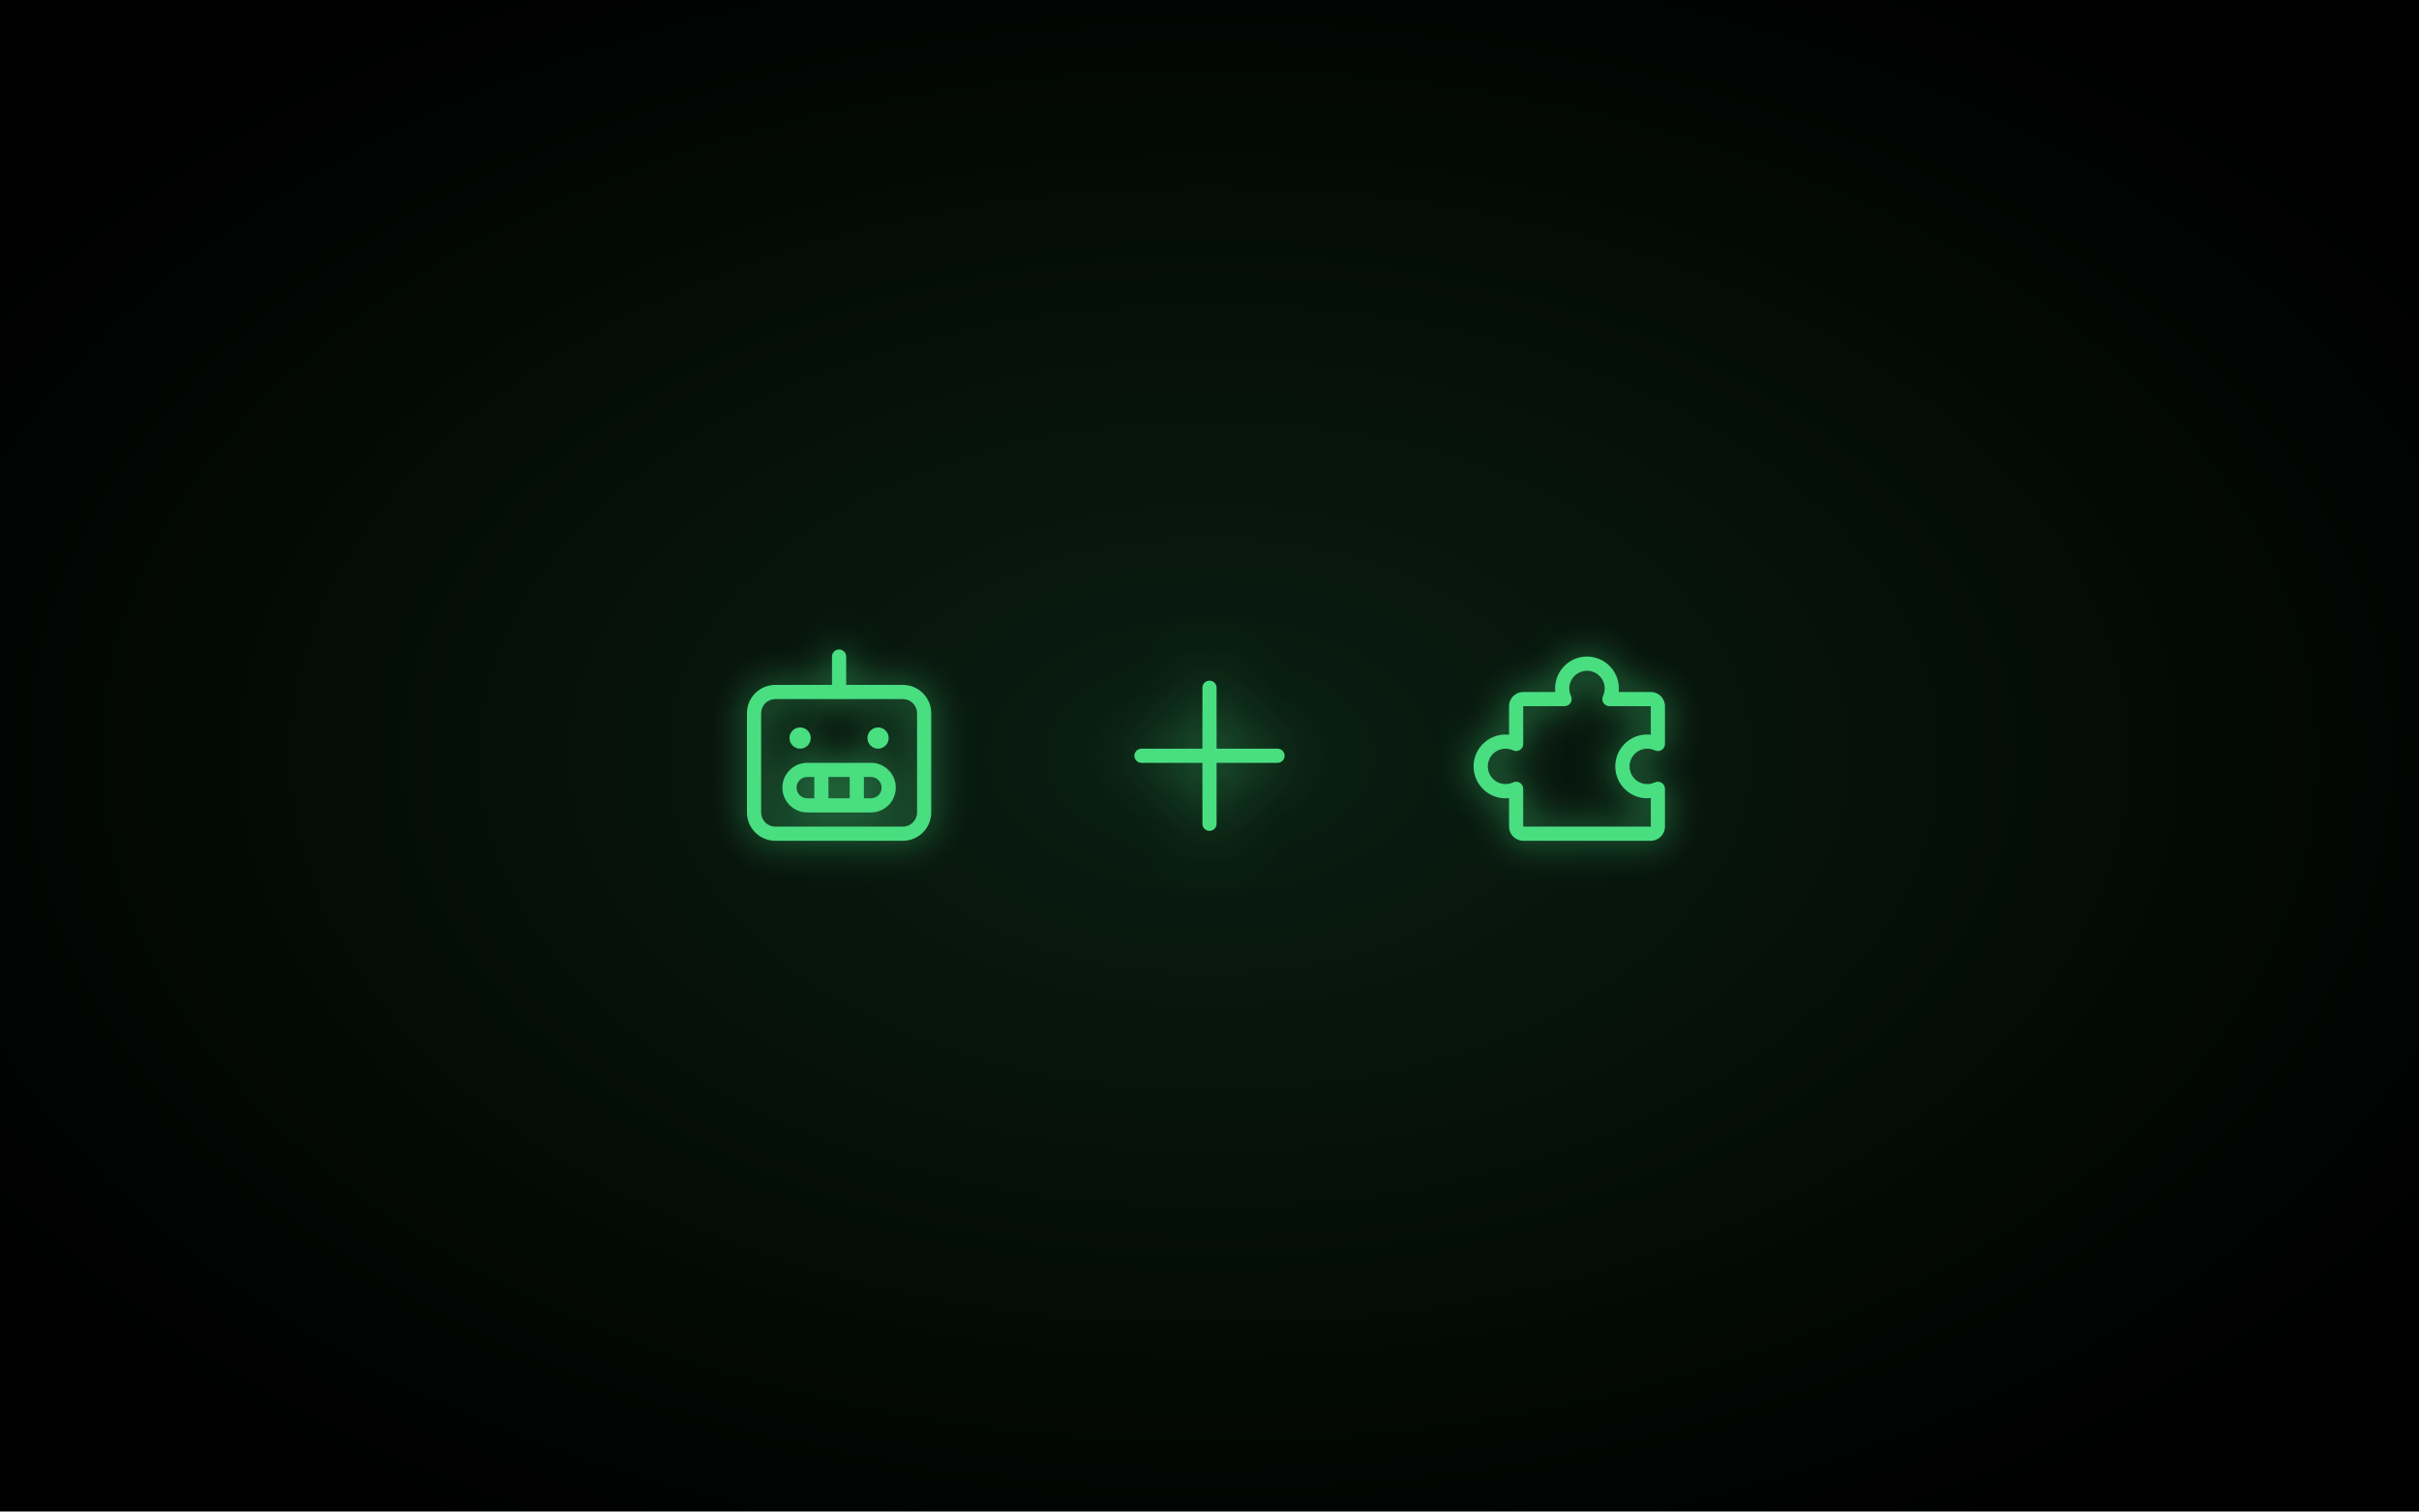
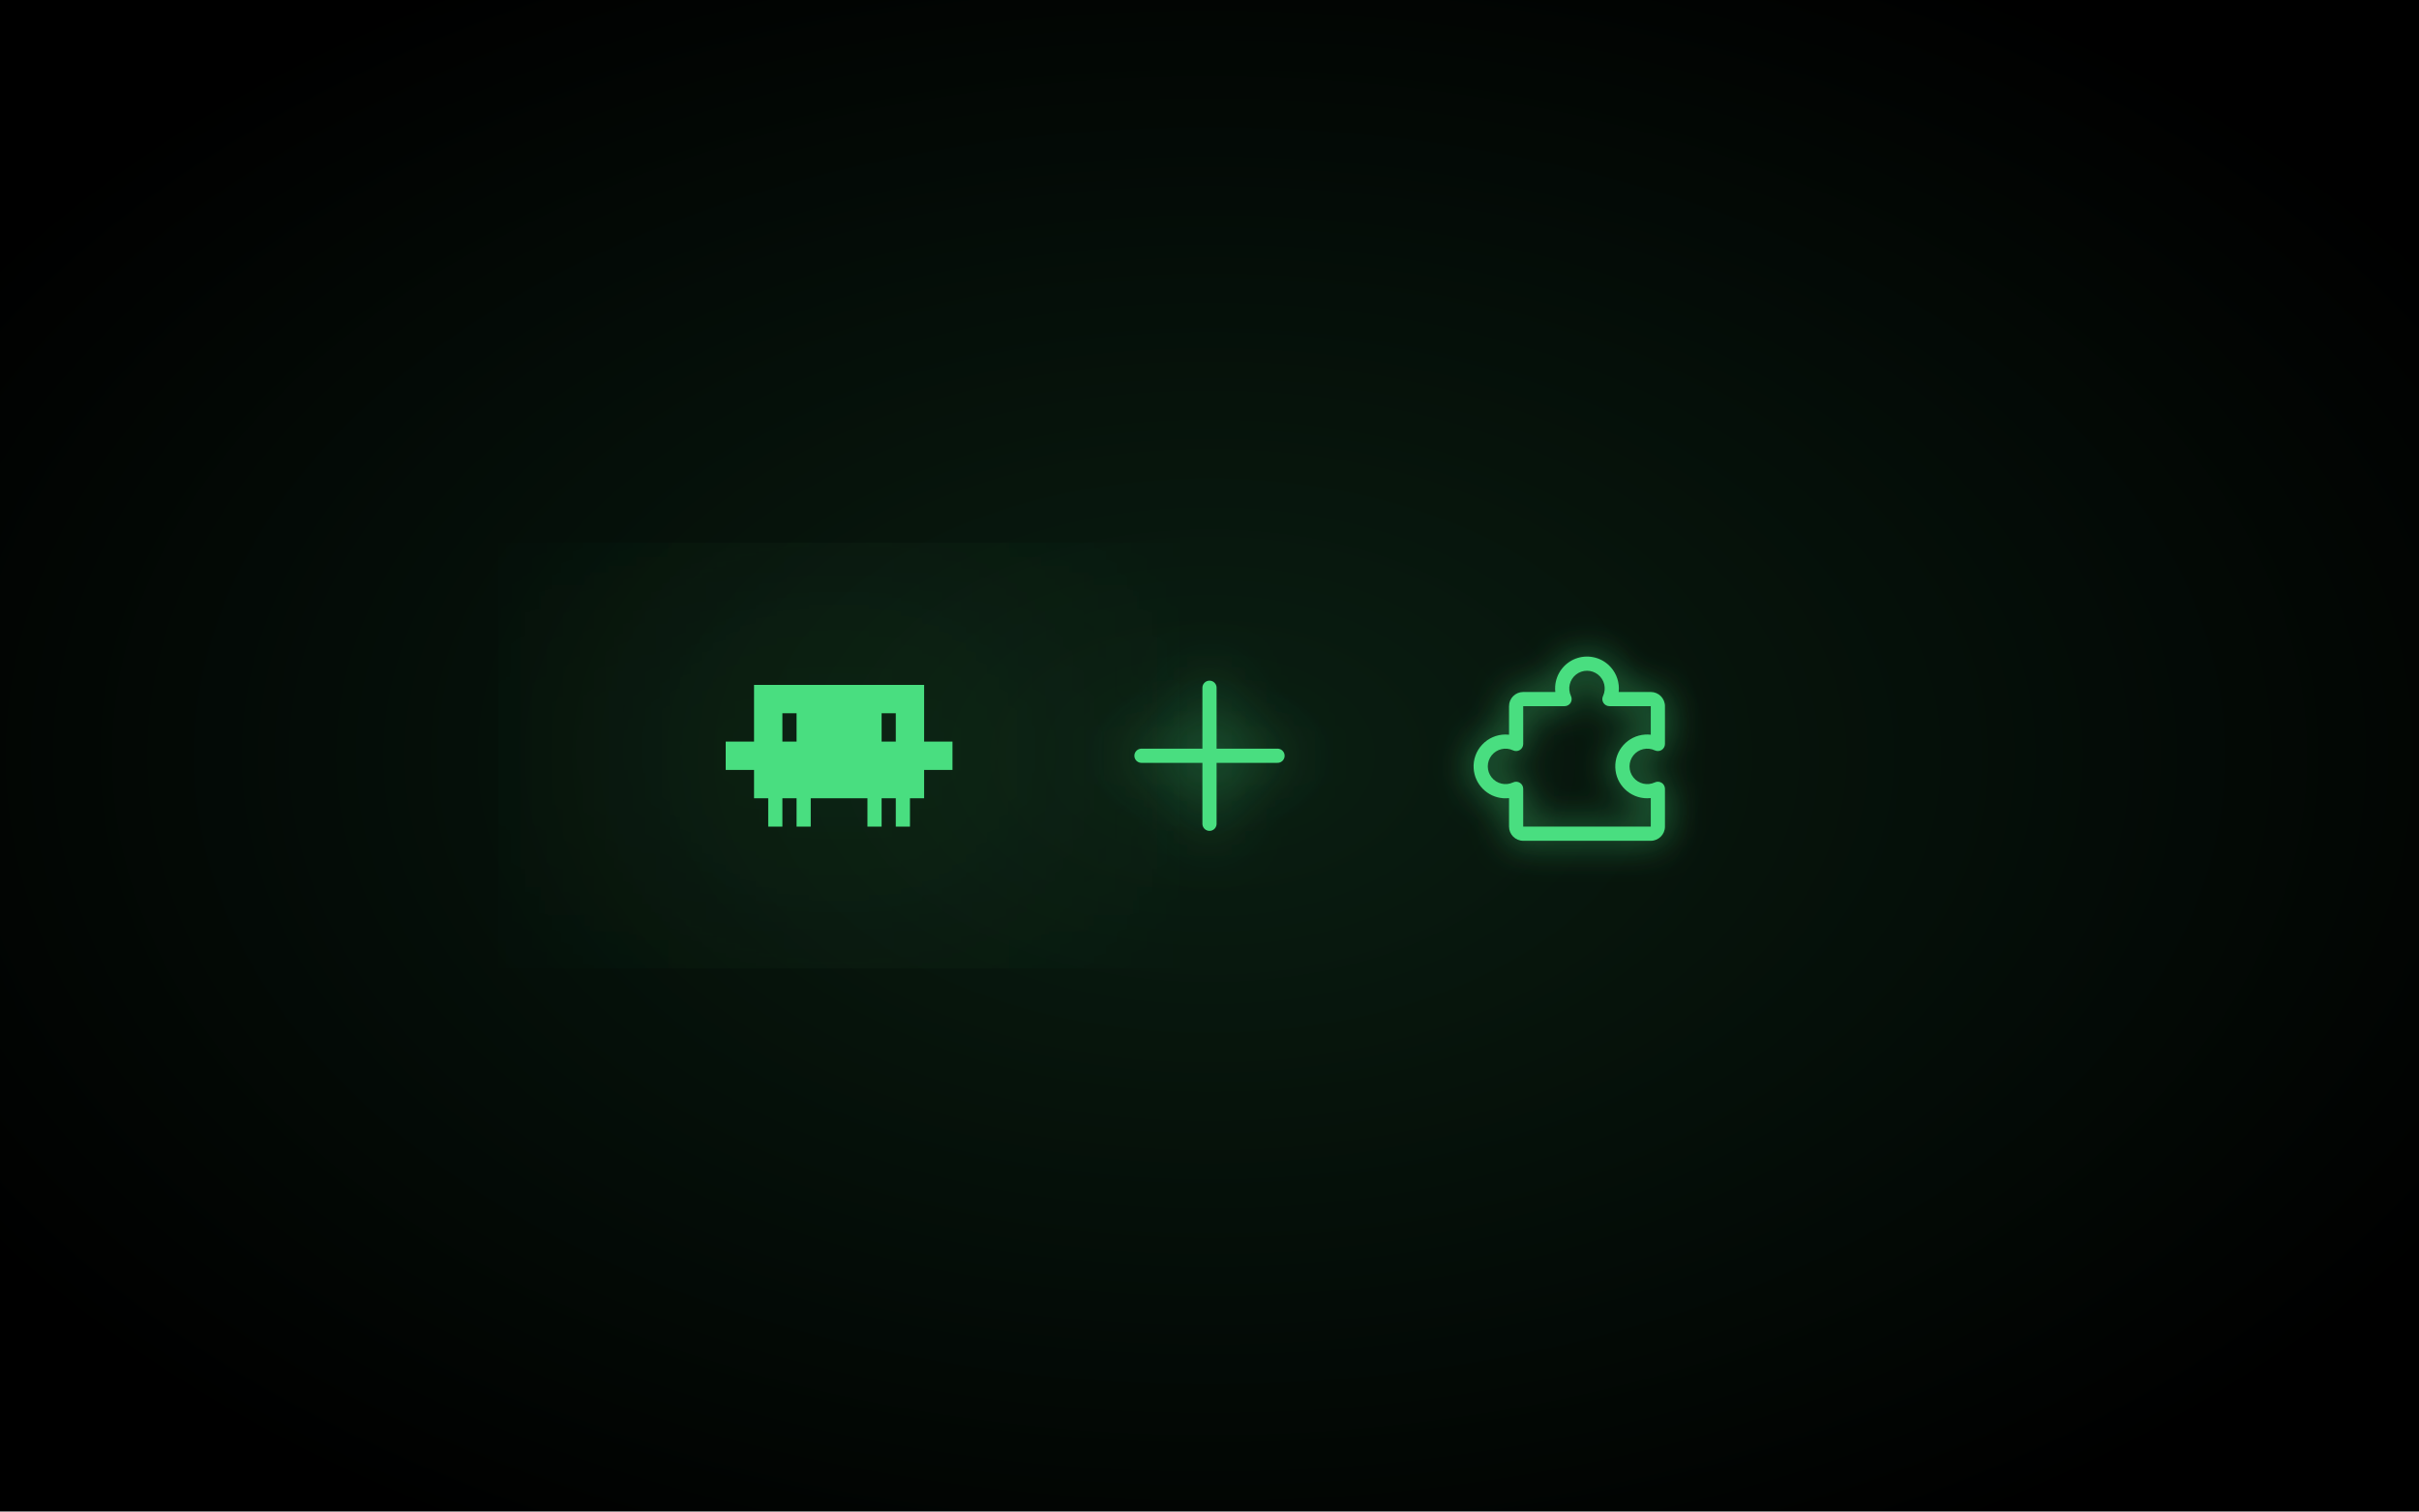
<svg xmlns="http://www.w3.org/2000/svg" viewBox="0 0 1600 1000" role="img" aria-labelledby="t">
  <defs>
    <filter id="glow" x="-100%" y="-100%" width="300%" height="300%">
      <feGaussianBlur stdDeviation="20" result="b" />
      <feComponentTransfer in="b" result="bf">
        <feFuncA type="linear" slope="0.6" />
      </feComponentTransfer>
      <feMerge>
        <feMergeNode in="bf" />
        <feMergeNode in="SourceGraphic" />
      </feMerge>
    </filter>
    <radialGradient id="bg" cx="50%" cy="50%" r="60%">
      <stop offset="0" stop-color="#0a1f12" />
      <stop offset="1" stop-color="#000" />
    </radialGradient>
  </defs>
  <rect width="100%" height="100%" fill="url(#bg)" />
-   <g transform="translate(480 425) scale(0.5859375)" fill="#4ade80" filter="url(#glow)">
-     <path fill="#4ade80" d="M200 48h-64V16a8 8 0 0 0-16 0v32H56a32 32 0 0 0-32 32v112a32 32 0 0 0 32 32h144a32 32 0 0 0 32-32V80a32 32 0 0 0-32-32m16 144a16 16 0 0 1-16 16H56a16 16 0 0 1-16-16V80a16 16 0 0 1 16-16h144a16 16 0 0 1 16 16Zm-52-56H92a28 28 0 0 0 0 56h72a28 28 0 0 0 0-56m-24 16v24h-24v-24Zm-60 12a12 12 0 0 1 12-12h8v24h-8a12 12 0 0 1-12-12m84 12h-8v-24h8a12 12 0 0 1 0 24m-92-68a12 12 0 1 1 12 12a12 12 0 0 1-12-12m88 0a12 12 0 1 1 12 12a12 12 0 0 1-12-12" />
+   <g transform="translate(480 425) scale(6.25)" fill="#4ade80" filter="url(#glow)">
+     <path d="M21 10.5h3v3h-3v3h-1.5v3H18v-3h-1.5v3H15v-3H9v3H7.5v-3H6v3H4.5v-3H3v-3H0v-3h3v-6h18Zm-15 0h1.5v-3H6Zm10.5 0H18v-3h-1.5z" />
  </g>
  <path d="M755 500H845M800 455V545" stroke="#4ade80" stroke-width="9.375" stroke-linecap="round" fill="none" filter="url(#glow)" />
  <g transform="translate(970 425) scale(0.5859375)" fill="#4ade80" filter="url(#glow)">
    <path fill="#4ade80" d="M220.27 158.54a8 8 0 0 0-7.7-.46a20 20 0 1 1 0-36.16a8 8 0 0 0 11.43-7.23V72a16 16 0 0 0-16-16h-36.22a35 35 0 0 0 .22-4a36.1 36.1 0 0 0-11.36-26.24a36 36 0 0 0-60.55 23.62a36.6 36.6 0 0 0 .14 6.62H64a16 16 0 0 0-16 16v32.22a35 35 0 0 0-4-.22a36.12 36.12 0 0 0-26.24 11.36a35.7 35.7 0 0 0-9.69 27a36.08 36.08 0 0 0 33.31 33.6a35.7 35.7 0 0 0 6.62-.14V208a16 16 0 0 0 16 16h144a16 16 0 0 0 16-16v-42.69a8 8 0 0 0-3.73-6.77M208 208H64v-42.69a8 8 0 0 0-11.43-7.23a20 20 0 1 1 0-36.16A8 8 0 0 0 64 114.69V72h46.69a8 8 0 0 0 7.23-11.43a20 20 0 1 1 36.16 0A8 8 0 0 0 161.31 72H208v32.23a35.7 35.7 0 0 0-6.62-.14A36 36 0 0 0 204 176a35 35 0 0 0 4-.22Z" />
  </g>
</svg>
